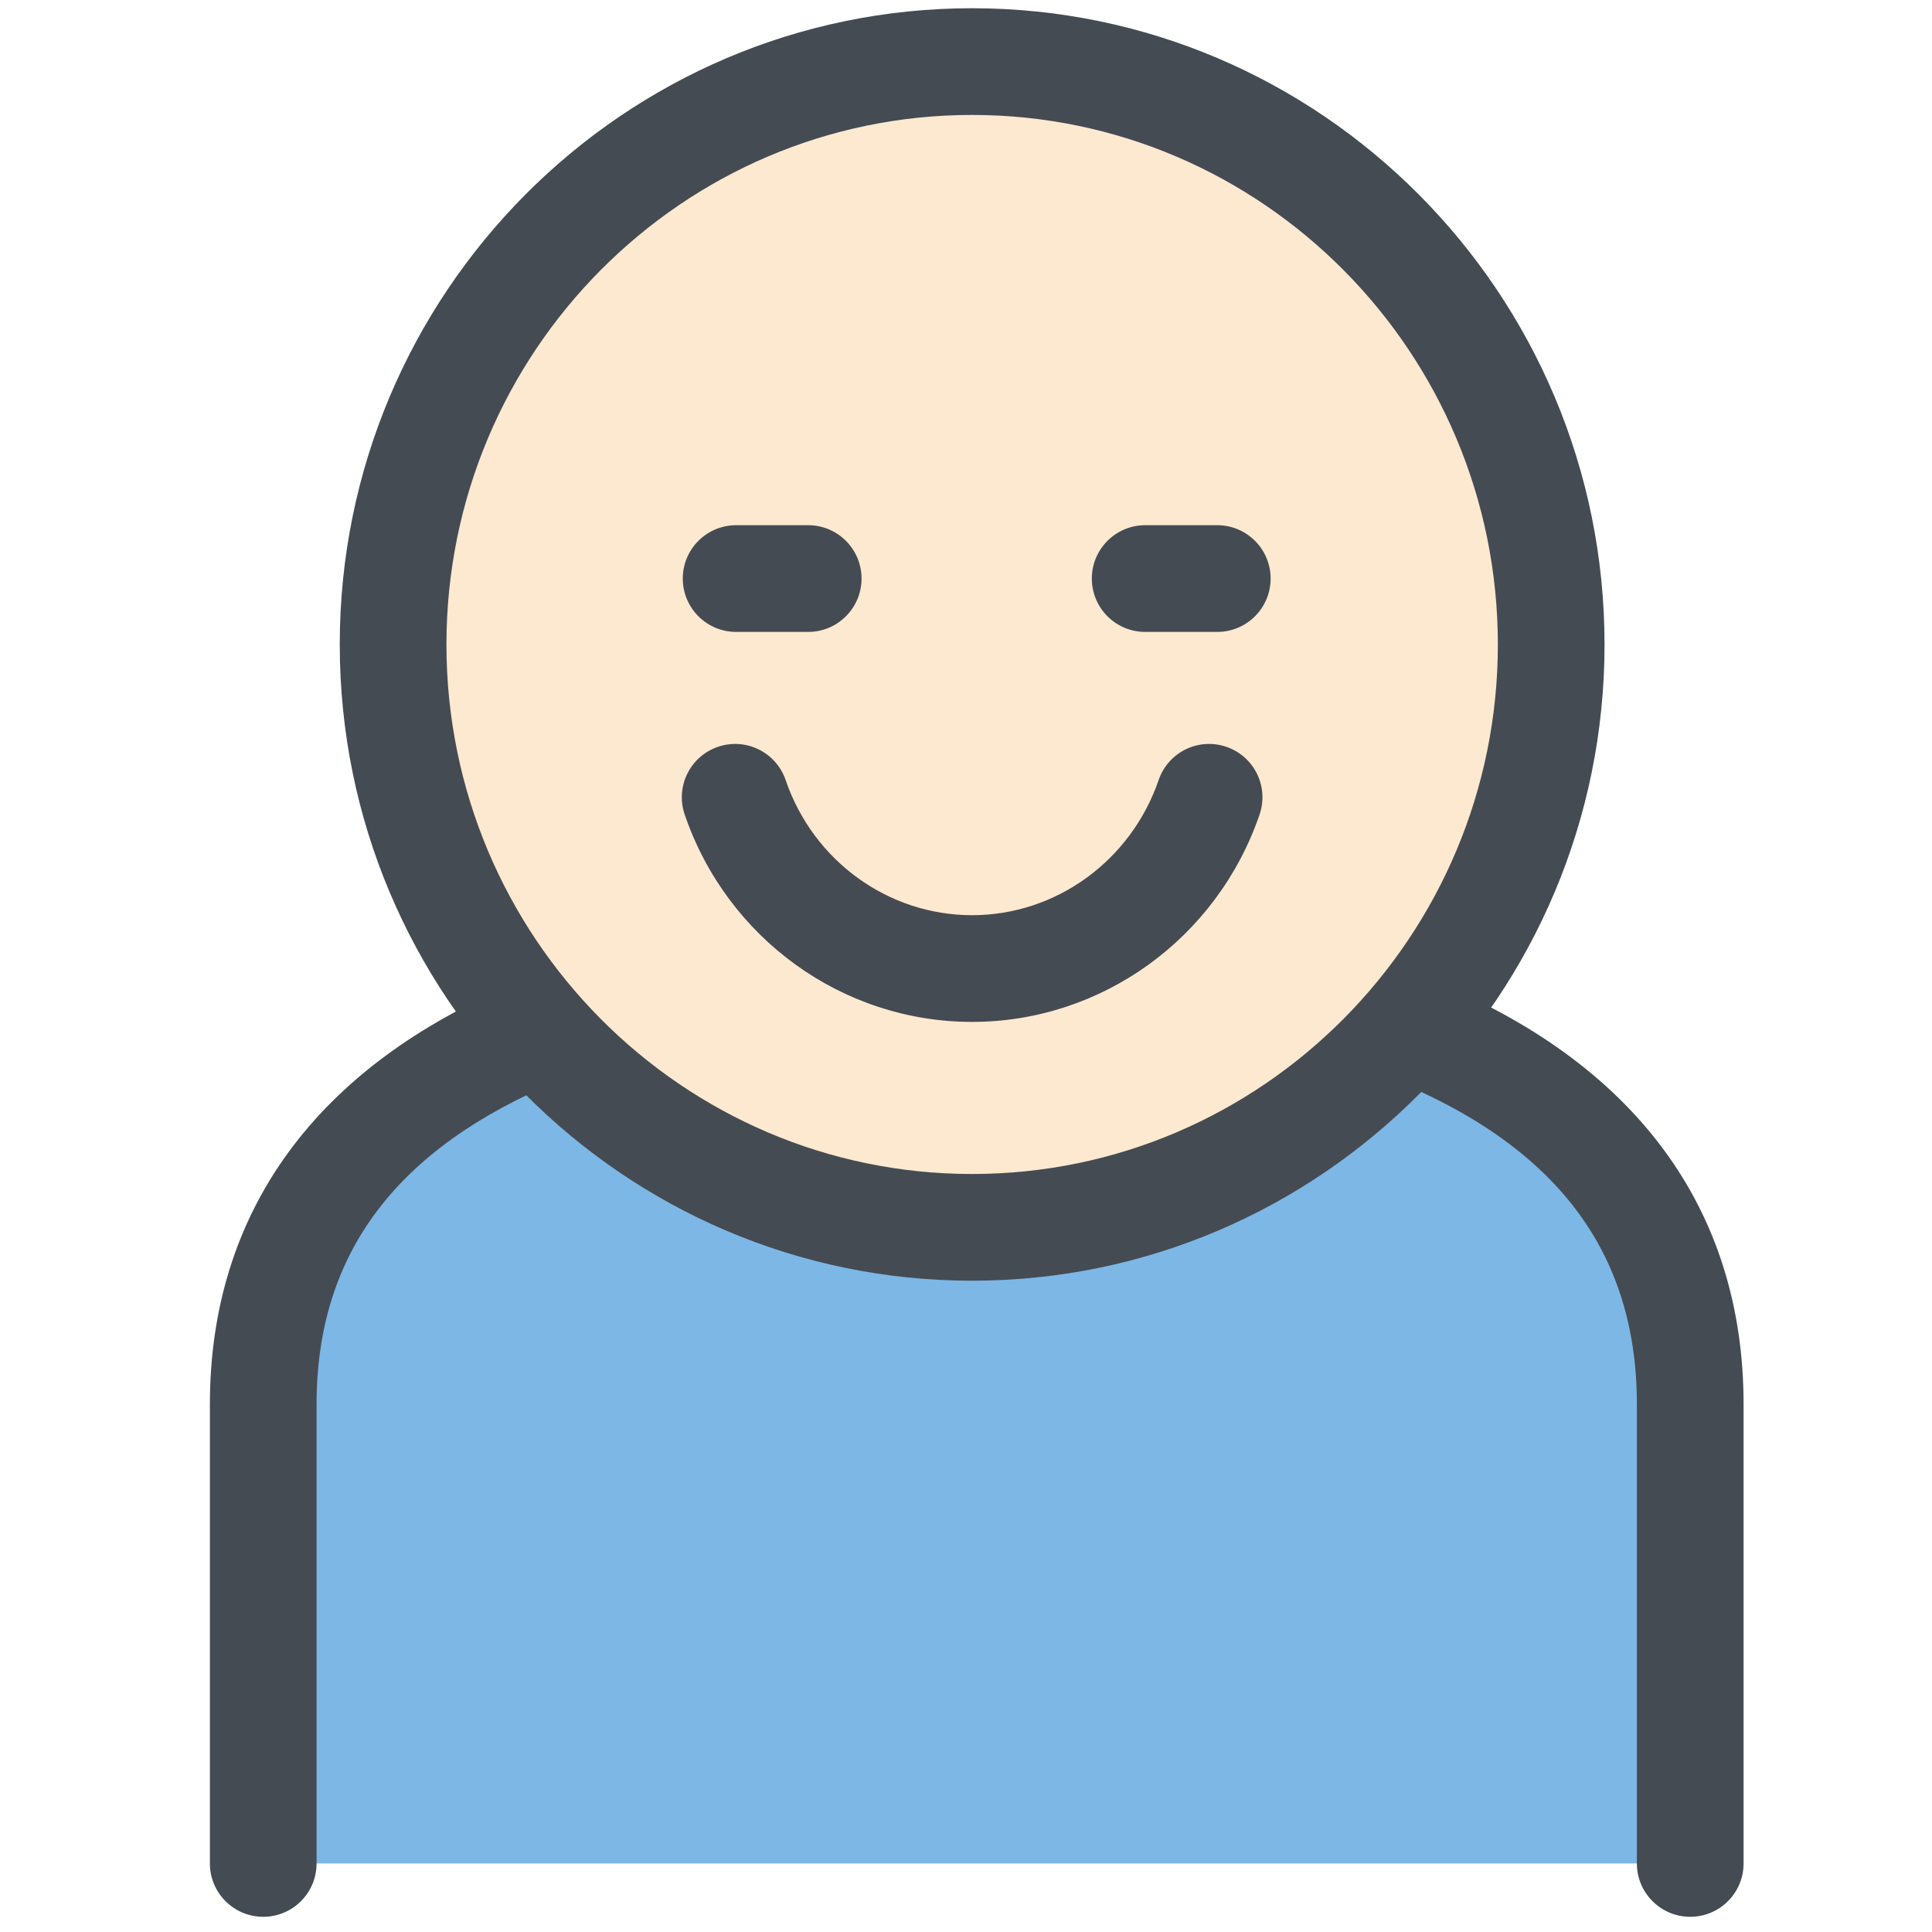
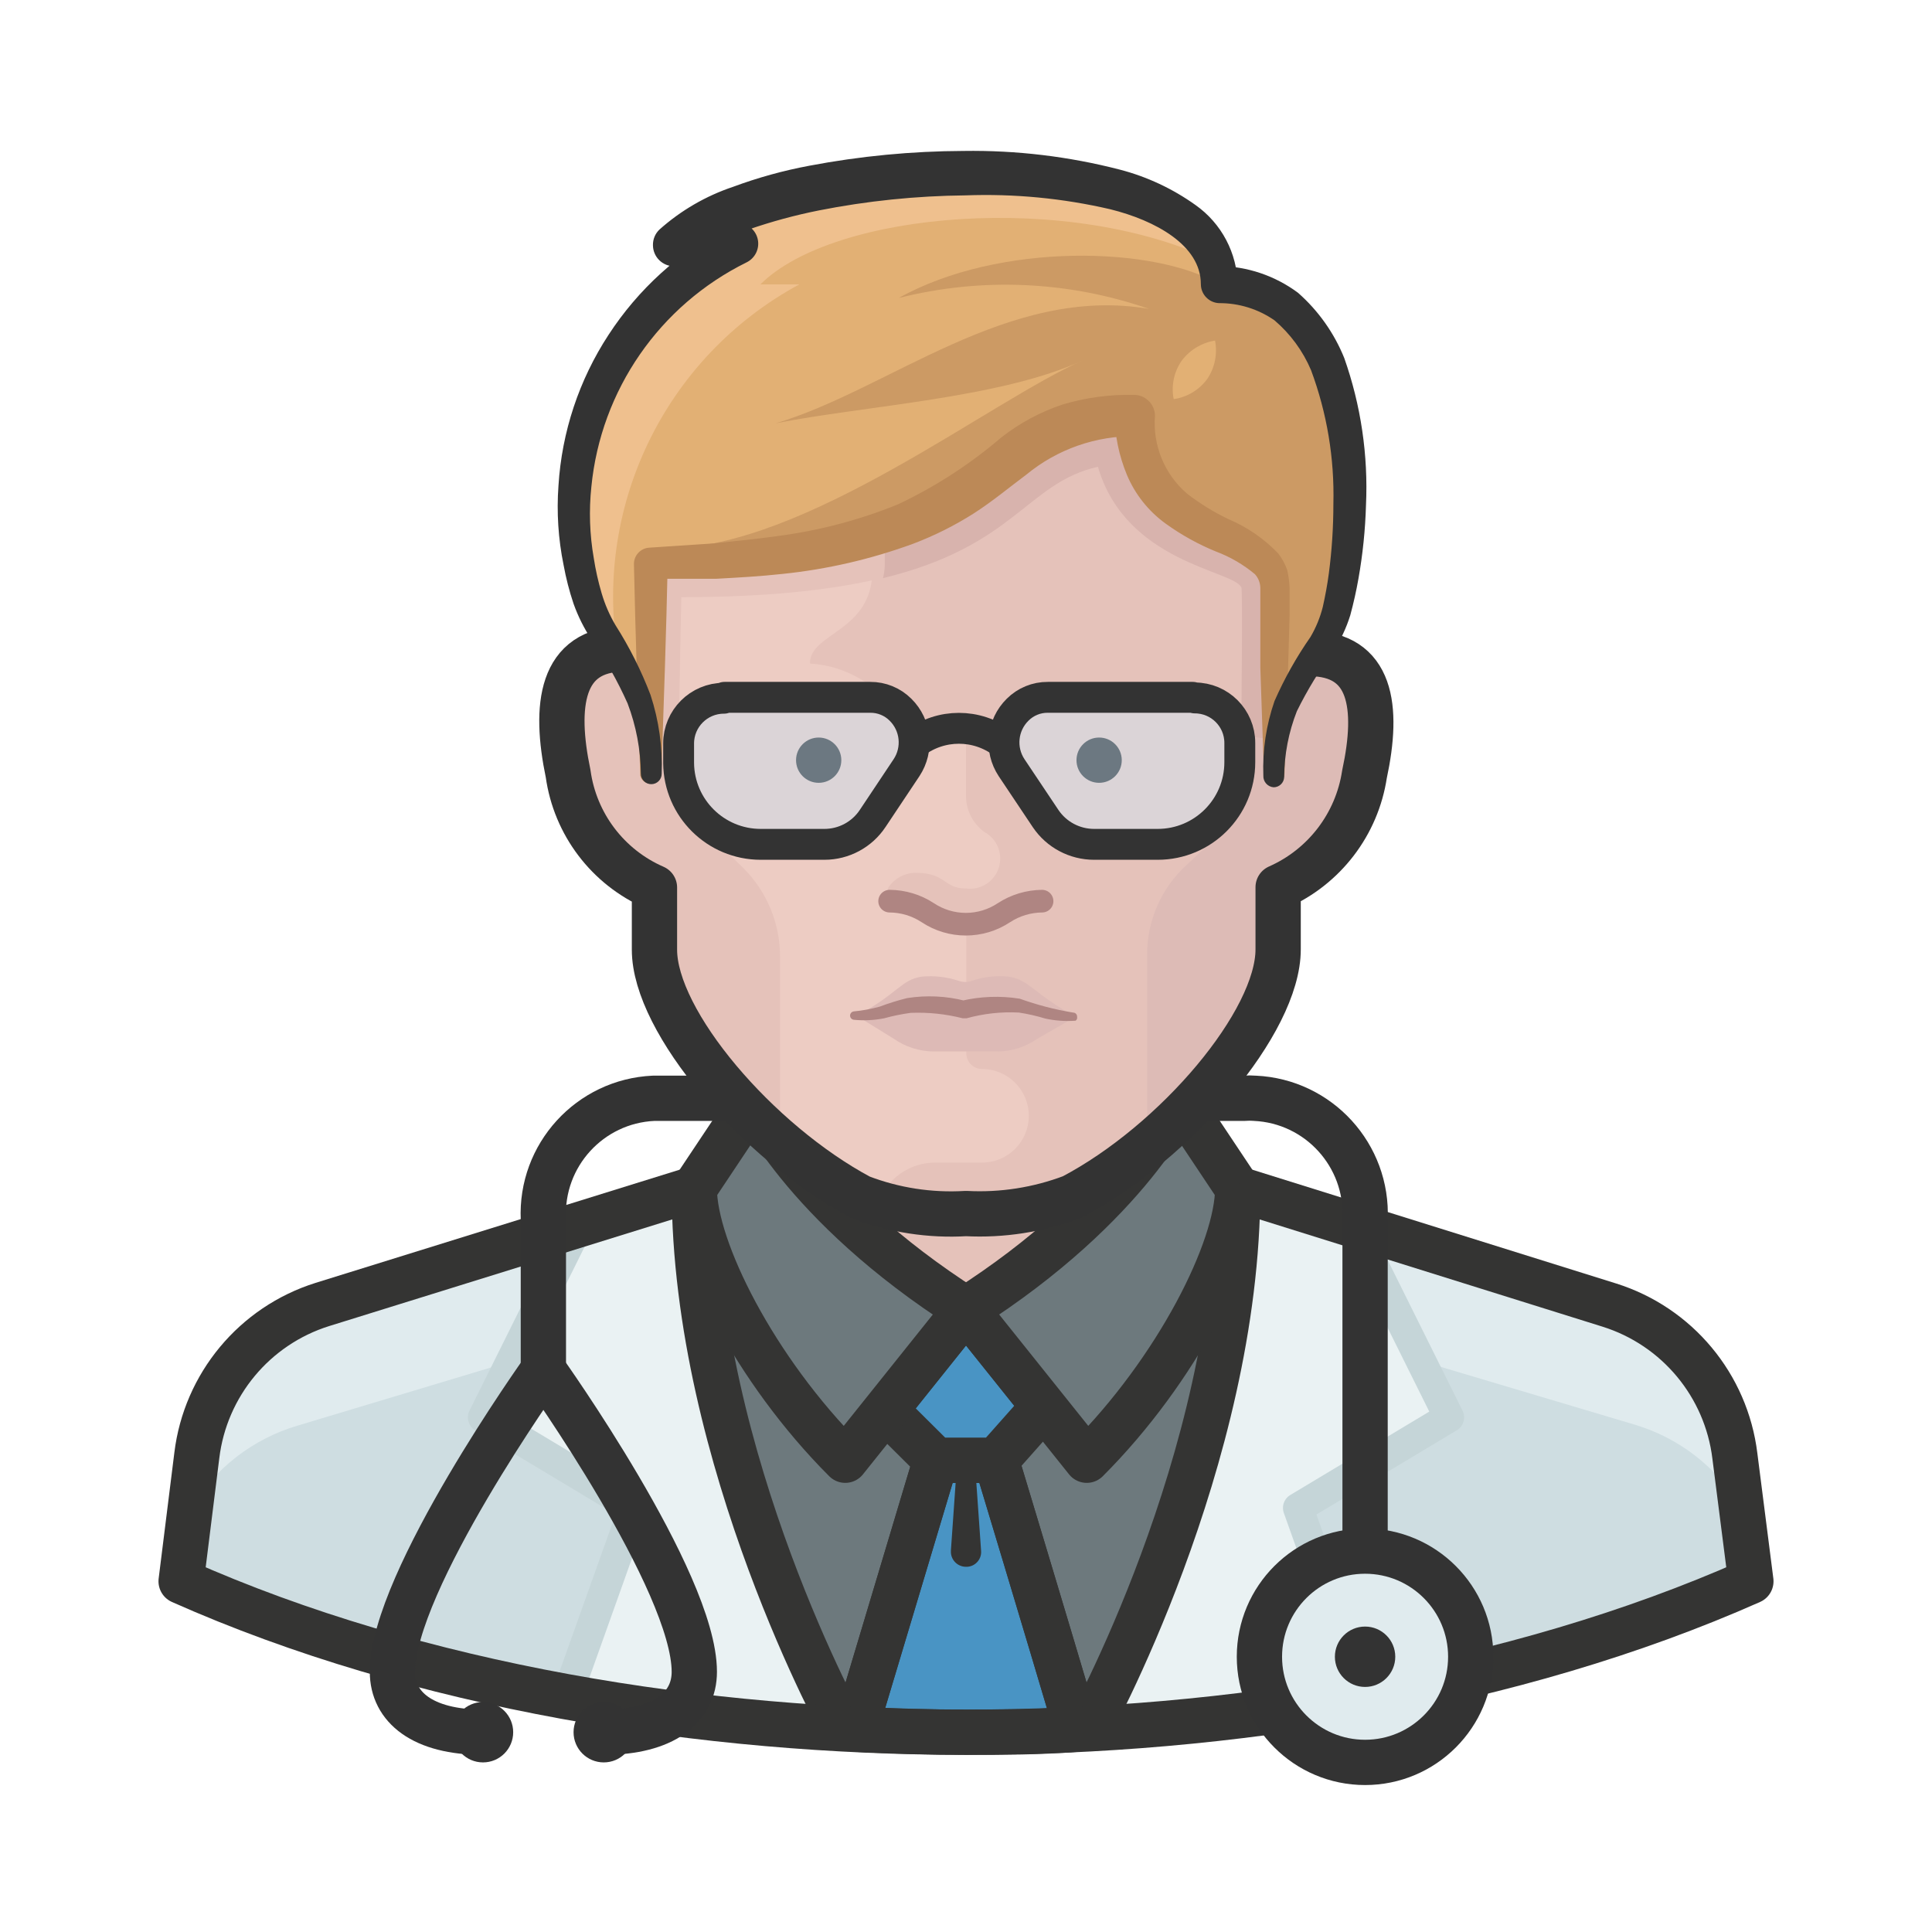
- <svg xmlns="http://www.w3.org/2000/svg" viewBox="0 0 91 91" xml:space="preserve">
-   <path d="M64.923 49.479c-5.147 4.697-11.896 7.575-19.285 7.575-7.321 0-14.208-2.823-19.338-7.449-.044.029-.481.073-.532.097-8.455 4.138-13.924 11.284-13.924 20.129v17.941h66.641V69.827c-.001-8.811-4.954-16.214-13.562-20.348z" fill="#7cb7e6" class="fill-e0f1f8" />
-   <path d="M73.064 30.357c0 15.162-12.211 27.453-27.279 27.453-15.061 0-27.27-12.291-27.27-27.453 0-15.158 12.209-27.456 27.27-27.456 15.069 0 27.279 12.298 27.279 27.456z" fill="#fde9d0" class="fill-fde9d0" />
-   <path d="M45.785 60.323c-16.422 0-29.782-13.442-29.782-29.966 0-16.525 13.36-29.969 29.782-29.969 16.427 0 29.791 13.443 29.791 29.969 0 16.524-13.364 29.966-29.791 29.966zm0-54.909c-13.651 0-24.757 11.189-24.757 24.943 0 13.752 11.105 24.94 24.757 24.94 13.656 0 24.766-11.188 24.766-24.94 0-13.753-11.11-24.943-24.766-24.943z" fill="#454b53" class="fill-454b53" />
-   <path d="M79.613 90.284a2.513 2.513 0 0 1-2.514-2.513V66.14c0-7.197-3.831-12.229-11.714-15.38a2.514 2.514 0 0 1 1.866-4.666c9.731 3.891 14.874 10.822 14.874 20.046v21.632a2.512 2.512 0 0 1-2.512 2.512zM12.399 90.284a2.513 2.513 0 0 1-2.513-2.513V66.144c0-9.077 5.027-15.955 14.54-19.891a2.513 2.513 0 0 1 1.921 4.642c-7.695 3.185-11.436 8.172-11.436 15.248v21.628a2.511 2.511 0 0 1-2.512 2.513zM45.788 48.133c-6.103 0-11.544-3.926-13.538-9.768a2.511 2.511 0 1 1 4.755-1.623c1.299 3.807 4.829 6.365 8.782 6.365 3.948 0 7.479-2.56 8.788-6.369a2.509 2.509 0 0 1 3.191-1.561 2.51 2.51 0 0 1 1.561 3.191c-2.003 5.841-7.444 9.765-13.539 9.765zM38.067 29.764h-3.394a2.513 2.513 0 1 1 0-5.026h3.394a2.513 2.513 0 1 1 0 5.026zM57.335 29.764H53.94a2.513 2.513 0 0 1 0-5.026h3.395a2.513 2.513 0 1 1 0 5.026z" fill="#454b53" class="fill-454b53" />
+ <svg xmlns="http://www.w3.org/2000/svg" height="64" viewBox="0 0 64 64" width="64">
+   <g data-name="set-016@doctor-white-male" id="abb8427d-2103-47a0-bb9b-cdfce89582cc">
+     <g data-name="doctor-white-male" id="b7a7e0f4-679f-4ab3-ab8f-d381be24c240">
+       <g data-name="doctor-white-male-2" id="f29a5e94-8eda-4e93-87bc-3351f44c0a23">
+         <g data-name="Icons" id="feec4510-31c7-4b74-955e-d00be93773c7">
+           <path d="M53.31,43.222,41,39.382H23l-12.31,3.85a6,6,0,0,0-4.16,5L6,52.382c7.89,3.5,17.36,5,26,5s18.11-1.49,26-5l-.52-4.17A6,6,0,0,0,53.31,43.222Z" fill="#e0ebee" />
+           <path d="M58,52.382,57.71,50a6.132,6.132,0,0,0-3.57-2.81l-12.79-3.81H22.65L9.87,47.222A6.157,6.157,0,0,0,6.3,50L6,52.382c7.89,3.5,17.36,5,26,5S50.11,55.882,58,52.382Z" fill="#cedde1" />
+           <path d="M27.94,57.252c-.58-1.07-4.94-9.47-4.94-17.87h0l-3.83,1.2L16,47l5,3-2.24,6.24A71.808,71.808,0,0,0,27.94,57.252Z" fill="#eaf2f3" />
+           <polyline fill="none" points="19.17 40.572 16 46.952 21 49.952 18.77 56.202" stroke="#c5d5d8" stroke-linejoin="round" />
+           <path d="M36.06,57.252c.58-1.07,4.94-9.47,4.94-17.87h0l3.83,1.2L48,47l-5,3,2.24,6.24A71.808,71.808,0,0,1,36.06,57.252Z" fill="#eaf2f3" />
+           <polyline fill="none" points="44.83 40.572 48 46.952 43 49.952 45.23 56.202" stroke="#c5d5d8" stroke-linejoin="round" />
+           <path d="M36,57.372s5-9,5-18H23c0,9,5,18,5,18" fill="#6d797d" stroke="#343433" stroke-linejoin="round" stroke-width="1.5" />
+           <polygon fill="#e5c2ba" points="37.97 42.392 31.97 47.382 25.97 42.392 25.97 35.392 37.97 35.392 37.97 42.392" />
+           <path d="M32,57.382c1.21,0,2.44,0,3.67-.1C34.7,54,33,48.372,33,48.372H31l-2.67,8.91C29.56,57.342,30.79,57.382,32,57.382Z" fill="#4994c4" stroke="#343433" stroke-linejoin="round" stroke-width="1.5" />
+           <path d="M35.67,57.282C34.7,54,33,48.372,33,48.372H31l-2.67,8.91" fill="none" stroke="#343433" stroke-miterlimit="10" stroke-width="1.5" />
+           <path d="M32.29,48.372l.21,3a.49.49,0,0,1-.448.529H32.03a.5.5,0,0,1-.53-.468v-.072l.21-3a.291.291,0,0,1,.309-.27h0A.31.31,0,0,1,32.29,48.372Z" fill="#343433" />
+           <polygon fill="#4994c4" points="32 43.372 29.33 46.712 31 48.372 33 48.372 34.58 46.592 32 43.372" stroke="#343433" stroke-linejoin="round" stroke-width="1.5" />
+           <path d="M25,36.372s1.53,3.51,7,7l-4,5c-3-3-5-7-5-9Z" fill="#6d797d" stroke="#343433" stroke-linejoin="round" stroke-width="1.5" />
+           <path d="M39,36.372s-1.53,3.51-7,7l4,5c3-3,5-7,5-9Z" fill="#6d797d" stroke="#343433" stroke-linejoin="round" stroke-width="1.5" />
+           <path d="M41,39.382l12.31,3.85a6,6,0,0,1,4.16,5l.53,4.15c-7.89,3.5-17.36,5-26,5s-18.11-1.49-26-5l.52-4.17a6,6,0,0,1,4.16-5L23,39.382" fill="none" stroke="#343433" stroke-linejoin="round" stroke-width="1.5" />
+           <path d="M18,45.382s5,7,5,10c0,1.17-1,2-3,2" fill="none" stroke="#333" stroke-linejoin="round" stroke-width="1.5" />
+           <path d="M16,57.382c-2,0-3-.83-3-2,0-3,5-10,5-10" fill="none" stroke="#333" stroke-linejoin="round" stroke-width="1.5" />
+           <path d="M45.22,51.382v-11a3.83,3.83,0,0,0-3.65-4,2.045,2.045,0,0,0-.35,0h-2" fill="none" stroke="#333" stroke-linejoin="round" stroke-width="1.5" />
+           <path d="M18,46.382v-6a3.83,3.83,0,0,1,3.65-4H25" fill="none" stroke="#333" stroke-linejoin="round" stroke-width="1.5" />
+           <path d="M48.72,54.882a3.5,3.5,0,1,1-3.5-3.5A3.5,3.5,0,0,1,48.72,54.882Z" fill="#e0ebee" />
+           <circle cx="45.22" cy="54.882" fill="#333" r="1" />
+           <path d="M48.72,54.882a3.5,3.5,0,1,1-3.5-3.5A3.5,3.5,0,0,1,48.72,54.882Z" fill="none" stroke="#333" stroke-linejoin="round" stroke-width="1.5" />
+           <circle cx="16" cy="57.382" fill="#333" r="1" />
+           <circle cx="20" cy="57.382" fill="#333" r="1" />
+           <polyline fill="none" points="25.97 37.952 25.97 35.392 37.97 35.392 37.97 38.022" stroke="#333" stroke-linejoin="round" stroke-width="1.5" />
+           <path d="M32,40.2a8.359,8.359,0,0,1-3.5-.54c-3.41-1.82-6.82-5.81-6.82-8.2V29.4a4.838,4.838,0,0,1-2.86-3.77c-.47-2.25-.25-4.13,1.85-4.13v-3c0-5.16,3.16-10.32,11.36-10.32s11.34,5.31,11.34,10.47v3c2.07,0,2.31,1.77,1.83,4a4.89,4.89,0,0,1-2.86,3.74v2.06c0,2.4-3.38,6.39-6.82,8.2A8.64,8.64,0,0,1,32,40.2Z" fill="#edccc3" />
+           <path d="M43.36,21.652v-3c0-5.16-3.14-10.47-11.34-10.47a16.749,16.749,0,0,0-3.12.29v10.41c0,2.06-2.07,2.06-2.07,3.1a3.681,3.681,0,0,1,3.1,2.07h1.55a.52.52,0,0,1,.52.52v1.78a1.48,1.48,0,0,0,.61,1.21,1,1,0,0,1-.61,1.87c-.76,0-.64-.52-1.68-.52a1.093,1.093,0,0,0-.88.47.209.209,0,0,0,0,.23.259.259,0,0,0,.19.13c1.65.06,1,.62,2.38.64v4.51a.52.52,0,0,0,.52.52h0a1.55,1.55,0,1,1,0,3.1H31a2,2,0,0,0-1.91,1.34A8.651,8.651,0,0,0,32,40.2a8.359,8.359,0,0,0,3.5-.54c3.45-1.81,6.82-5.8,6.82-8.2v-2.07a4.867,4.867,0,0,0,2.86-3.74C45.67,23.412,45.42,21.652,43.36,21.652Z" fill="#e5c2ba" />
+           <path d="M41.33,23.642V25.9a2,2,0,0,1-.65,1.47l-1.38,1.29A4,4,0,0,0,38,31.6V38c2.42-2,4.34-4.72,4.34-6.52V29.4a4.867,4.867,0,0,0,2.86-3.74c.49-2.25.24-4-1.83-4A2.11,2.11,0,0,0,41.33,23.642Z" fill="#ddbbb6" />
+           <path d="M43.68,21.692c-.107,0-.213,0-.32,0v-3c0-5.16-3.14-10.47-11.34-10.47s-11.36,5.1-11.36,10.26v3a2.21,2.21,0,0,0-.38.05,11.751,11.751,0,0,1,1.21,2.92c.08.38,1,.58,1,.18,0-1.27.08-4.85.08-4.85,11.12,0,10.59-3.6,13.82-4.35.93,3.2,4.52,3.43,4.75,4,0-.1.36,4.26.37,4.37a.719.719,0,0,0,.65.65,15.4,15.4,0,0,1,1.52-2.77Z" fill="#e5c2ba" />
+           <path d="M43.68,21.692c-.107,0-.213,0-.32,0v-3c0-5.16-3.14-10.47-11.34-10.47a16.3,16.3,0,0,0-2.71.22v10.27a2.036,2.036,0,0,1-.06.44c4.4-1.07,4.75-3.15,7.12-3.69.93,3.2,4.52,3.43,4.75,4,.05-.1,0,4.51,0,4.61,0,.34.63.38,1,.4a15.4,15.4,0,0,1,1.52-2.77Z" fill="#d8b3ad" />
+           <path d="M24.61,28.742l-1.34-1.31a2.09,2.09,0,0,1-.63-1.49v-1.76c0-.29-.5-2.69-2-2.69-2.1,0-2.32,1.88-1.85,4.13a4.851,4.851,0,0,0,2.86,3.77v2.07c0,1.76,1.85,4.38,4.19,6.37V31.7A4.13,4.13,0,0,0,24.61,28.742Z" fill="#e5c2ba" />
+           <path d="M33.41,32.352a2.855,2.855,0,0,0-1.22.14.635.635,0,0,1-.43,0,3,3,0,0,0-1.22-.14c-.69.1-.76.54-2.16,1.3l1.23.76a2.344,2.344,0,0,0,1.31.42h2.13a2.344,2.344,0,0,0,1.31-.42l1.27-.73C34.24,32.922,34.1,32.452,33.41,32.352Z" fill="#ddbab6" />
+           <path d="M35.63,33.812a3.5,3.5,0,0,1-1-.07,6.157,6.157,0,0,0-.88-.2,5.432,5.432,0,0,0-1.73.19h-.13a6.006,6.006,0,0,0-1.72-.18,6.6,6.6,0,0,0-.88.18,3.424,3.424,0,0,1-1,.05.14.14,0,0,1-.13-.149h0a.141.141,0,0,1,.13-.13,4.827,4.827,0,0,0,.86-.16,8.079,8.079,0,0,1,.9-.28,4.762,4.762,0,0,1,1.92.09h-.12a5.017,5.017,0,0,1,1.93-.07,10.013,10.013,0,0,0,1.77.46.13.13,0,0,1,.13.13v.01A.119.119,0,0,1,35.63,33.812Z" fill="#af8582" />
+           <path d="M29.47,29.852a2.331,2.331,0,0,1,1.26.38h0a2.279,2.279,0,0,0,2.53,0h0a2.348,2.348,0,0,1,1.26-.38" fill="none" stroke="#af8582" stroke-linecap="round" stroke-miterlimit="10" stroke-width="0.75" />
+           <path d="M20.47,18.182v3.38a1.3,1.3,0,0,1,1.29.71v-2.8c0-7.59,3.45-11.23,13.06-11.49a11.747,11.747,0,0,1,2.77.19,13.894,13.894,0,0,0-5.76-1C23.87,7.082,20.47,11.622,20.47,18.182Z" fill="#545250" />
+           <path d="M32,40.2a8.359,8.359,0,0,1-3.5-.54c-3.41-1.82-6.82-5.81-6.82-8.2V29.4a4.838,4.838,0,0,1-2.86-3.77c-.47-2.25-.25-4.13,1.85-4.13v-3c0-5.16,3.16-10.32,11.36-10.32s11.34,5.31,11.34,10.47v3c2.07,0,2.31,1.77,1.83,4a4.89,4.89,0,0,1-2.86,3.74v2.06c0,2.4-3.38,6.39-6.82,8.2A8.64,8.64,0,0,1,32,40.2Z" fill="none" stroke="#333" stroke-linecap="round" stroke-linejoin="round" stroke-width="1.5" />
+           <path d="M40.39,9.422c0-5.16-15.06-4.25-18.06-1.29H24.4A9.83,9.83,0,0,0,19.5,20c.54,1.58,2.07,2.58,2.07,5.68v-7c12.54-.07,10.32-4.89,16-4.89,0,4.39,4.65,3.55,4.65,5.68v6.19c0-3.1,1.52-3.59,2.07-5.38C45.05,17.362,45.3,9.422,40.39,9.422Z" fill="#e2b074" />
+           <path d="M40.39,9.422c-2.08-1.26-7.27-1.42-10.62.45a14.467,14.467,0,0,1,8.29.36c-4.67-.8-8.62,2.68-12.36,3.79,2.91-.58,7.49-.83,10.18-2.09-3.08,1.35-9.18,6.21-13.81,6.24,10.27.29,10.26-3.47,15.48-4.36,0,4.39,4.65,3.55,4.65,5.68v6.19c0-3.1,1.52-3.59,2.07-5.38C45.05,17.362,45.3,9.422,40.39,9.422Z" fill="#cc9a64" />
+           <path d="M22.33,8.132H24.4A9.83,9.83,0,0,0,19.5,20a10.274,10.274,0,0,0,1,1.87,11.761,11.761,0,0,1,5.98-12.45H25.19c2.42-2.42,10.27-3.1,15.11-.74C38.88,4.362,25.17,5.332,22.33,8.132Z" fill="#efc08e" />
+           <path d="M40.25,11.282a1.7,1.7,0,0,1-.25,1.26,1.677,1.677,0,0,1-1.12.68,1.663,1.663,0,0,1,.27-1.28A1.723,1.723,0,0,1,40.25,11.282Z" fill="#e2b074" />
+           <path d="M21.21,25.692c-.08-2.33-.16-4.65-.21-7a.54.54,0,0,1,.51-.55h0L23.66,18c.69-.08,1.39-.14,2.08-.24a16.143,16.143,0,0,0,4-1.05,15.278,15.278,0,0,0,3.43-2.22A6.742,6.742,0,0,1,35.2,13.4a7.659,7.659,0,0,1,2.34-.32.7.7,0,0,1,.72.68v.01h0a3.078,3.078,0,0,0,1.06,2.58,7.552,7.552,0,0,0,1.38.85,4.944,4.944,0,0,1,1.64,1.13,1.962,1.962,0,0,1,.3.55,3.278,3.278,0,0,1,.08.6v.88l-.05,1.76-.12,3.52a.339.339,0,0,1-.35.33h0a.35.35,0,0,1-.33-.33l-.12-3.52v-2.64a.689.689,0,0,0-.18-.46,4.447,4.447,0,0,0-1.29-.75,8.034,8.034,0,0,1-1.66-.92,3.82,3.82,0,0,1-1.29-1.62,5.383,5.383,0,0,1-.41-2l.72.72A5.572,5.572,0,0,0,34,15.722c-.54.4-1.11.88-1.75,1.29a11.054,11.054,0,0,1-2,1,17.888,17.888,0,0,1-4.33,1c-.73.08-1.45.12-2.18.16H21.57l.55-.55c-.05,2.33-.13,4.65-.21,7a.339.339,0,0,1-.35.33h0A.33.33,0,0,1,21.21,25.692Z" fill="#bc8957" />
+           <path d="M41.85,25.692a6.781,6.781,0,0,1,.37-2.47,12.535,12.535,0,0,1,1.19-2.12,3.777,3.777,0,0,0,.41-1c.08-.36.15-.73.2-1.11a17.684,17.684,0,0,0,.15-2.3,11.847,11.847,0,0,0-.74-4.43,4.461,4.461,0,0,0-1.21-1.65,3.183,3.183,0,0,0-1.84-.57h0a.63.63,0,0,1-.6-.63c0-1.29-1.51-2.11-3-2.48a18.236,18.236,0,0,0-4.8-.46,26.351,26.351,0,0,0-4.86.5,17.7,17.7,0,0,0-2.32.63,5.8,5.8,0,0,0-1.93,1l-.5-1.22h2.06a.69.69,0,0,1,.3,1.31,9.3,9.3,0,0,0-5.14,7.43,8.518,8.518,0,0,0,.08,2.37,8.837,8.837,0,0,0,.26,1.16,4.661,4.661,0,0,0,.46,1.06,12.8,12.8,0,0,1,1.16,2.31,7.53,7.53,0,0,1,.37,2.61.345.345,0,0,1-.69,0,6.753,6.753,0,0,0-.44-2.33,12.726,12.726,0,0,0-1.2-2.12A5.517,5.517,0,0,1,19,20a9.248,9.248,0,0,1-.33-1.28,9.631,9.631,0,0,1-.17-2.63,10.291,10.291,0,0,1,1.66-5,10.476,10.476,0,0,1,3.93-3.57l.31,1.3H22.34a.7.7,0,0,1-.71-.69v-.01a.691.691,0,0,1,.22-.52,7,7,0,0,1,2.43-1.41,15.4,15.4,0,0,1,2.53-.7A27.907,27.907,0,0,1,31.92,5a19.5,19.5,0,0,1,5.18.62,7.6,7.6,0,0,1,2.5,1.17A3.3,3.3,0,0,1,41,9.442l-.63-.63A4.486,4.486,0,0,1,43,9.7a5.749,5.749,0,0,1,1.53,2.16,12.876,12.876,0,0,1,.72,4.88,16.654,16.654,0,0,1-.25,2.43c-.07.4-.16.8-.27,1.21a4.9,4.9,0,0,1-.55,1.18,13.051,13.051,0,0,0-1.22,2,6.073,6.073,0,0,0-.42,2.18.35.35,0,0,1-.35.34A.37.37,0,0,1,41.85,25.692Z" fill="#333" />
+           <path d="M30.31,24.612a2.421,2.421,0,0,1,2.91,0" fill="none" stroke="#333" stroke-miterlimit="10" stroke-width="1.023" />
+           <path d="M24,23.1h4.83a1.4,1.4,0,0,1,1,.41,1.52,1.52,0,0,1,.2,1.92l-1.12,1.68a1.918,1.918,0,0,1-1.6.86H25.2a2.719,2.719,0,0,1-2.72-2.69v-.65a1.5,1.5,0,0,1,1.5-1.5h0Z" fill="#dbd4d7" />
+           <path d="M39.51,23.1h-4.8a1.4,1.4,0,0,0-1,.41,1.52,1.52,0,0,0-.2,1.92l1.13,1.69a1.936,1.936,0,0,0,1.6.85h2.11a2.72,2.72,0,0,0,2.72-2.72h0v-.64a1.49,1.49,0,0,0-1.49-1.49h0Z" fill="#dbd4d7" />
+           <path d="M24,23.1h4.83a1.4,1.4,0,0,1,1,.41,1.52,1.52,0,0,1,.2,1.92l-1.12,1.68a1.918,1.918,0,0,1-1.6.86H25.2a2.719,2.719,0,0,1-2.72-2.69v-.65a1.5,1.5,0,0,1,1.5-1.5h0Z" fill="none" stroke="#333" stroke-linejoin="round" stroke-width="1.023" />
+           <path d="M39.51,23.1h-4.8a1.4,1.4,0,0,0-1,.41,1.52,1.52,0,0,0-.2,1.92l1.13,1.69a1.936,1.936,0,0,0,1.6.85h2.11a2.72,2.72,0,0,0,2.72-2.72h0v-.64a1.49,1.49,0,0,0-1.49-1.49h0Z" fill="none" stroke="#333" stroke-linejoin="round" stroke-width="1.023" />
+           <circle cx="27.12" cy="25.182" fill="#6c7881" r="0.75" />
+           <circle cx="36.41" cy="25.182" fill="#6c7881" r="0.75" />
+         </g>
+       </g>
+     </g>
+   </g>
</svg>
